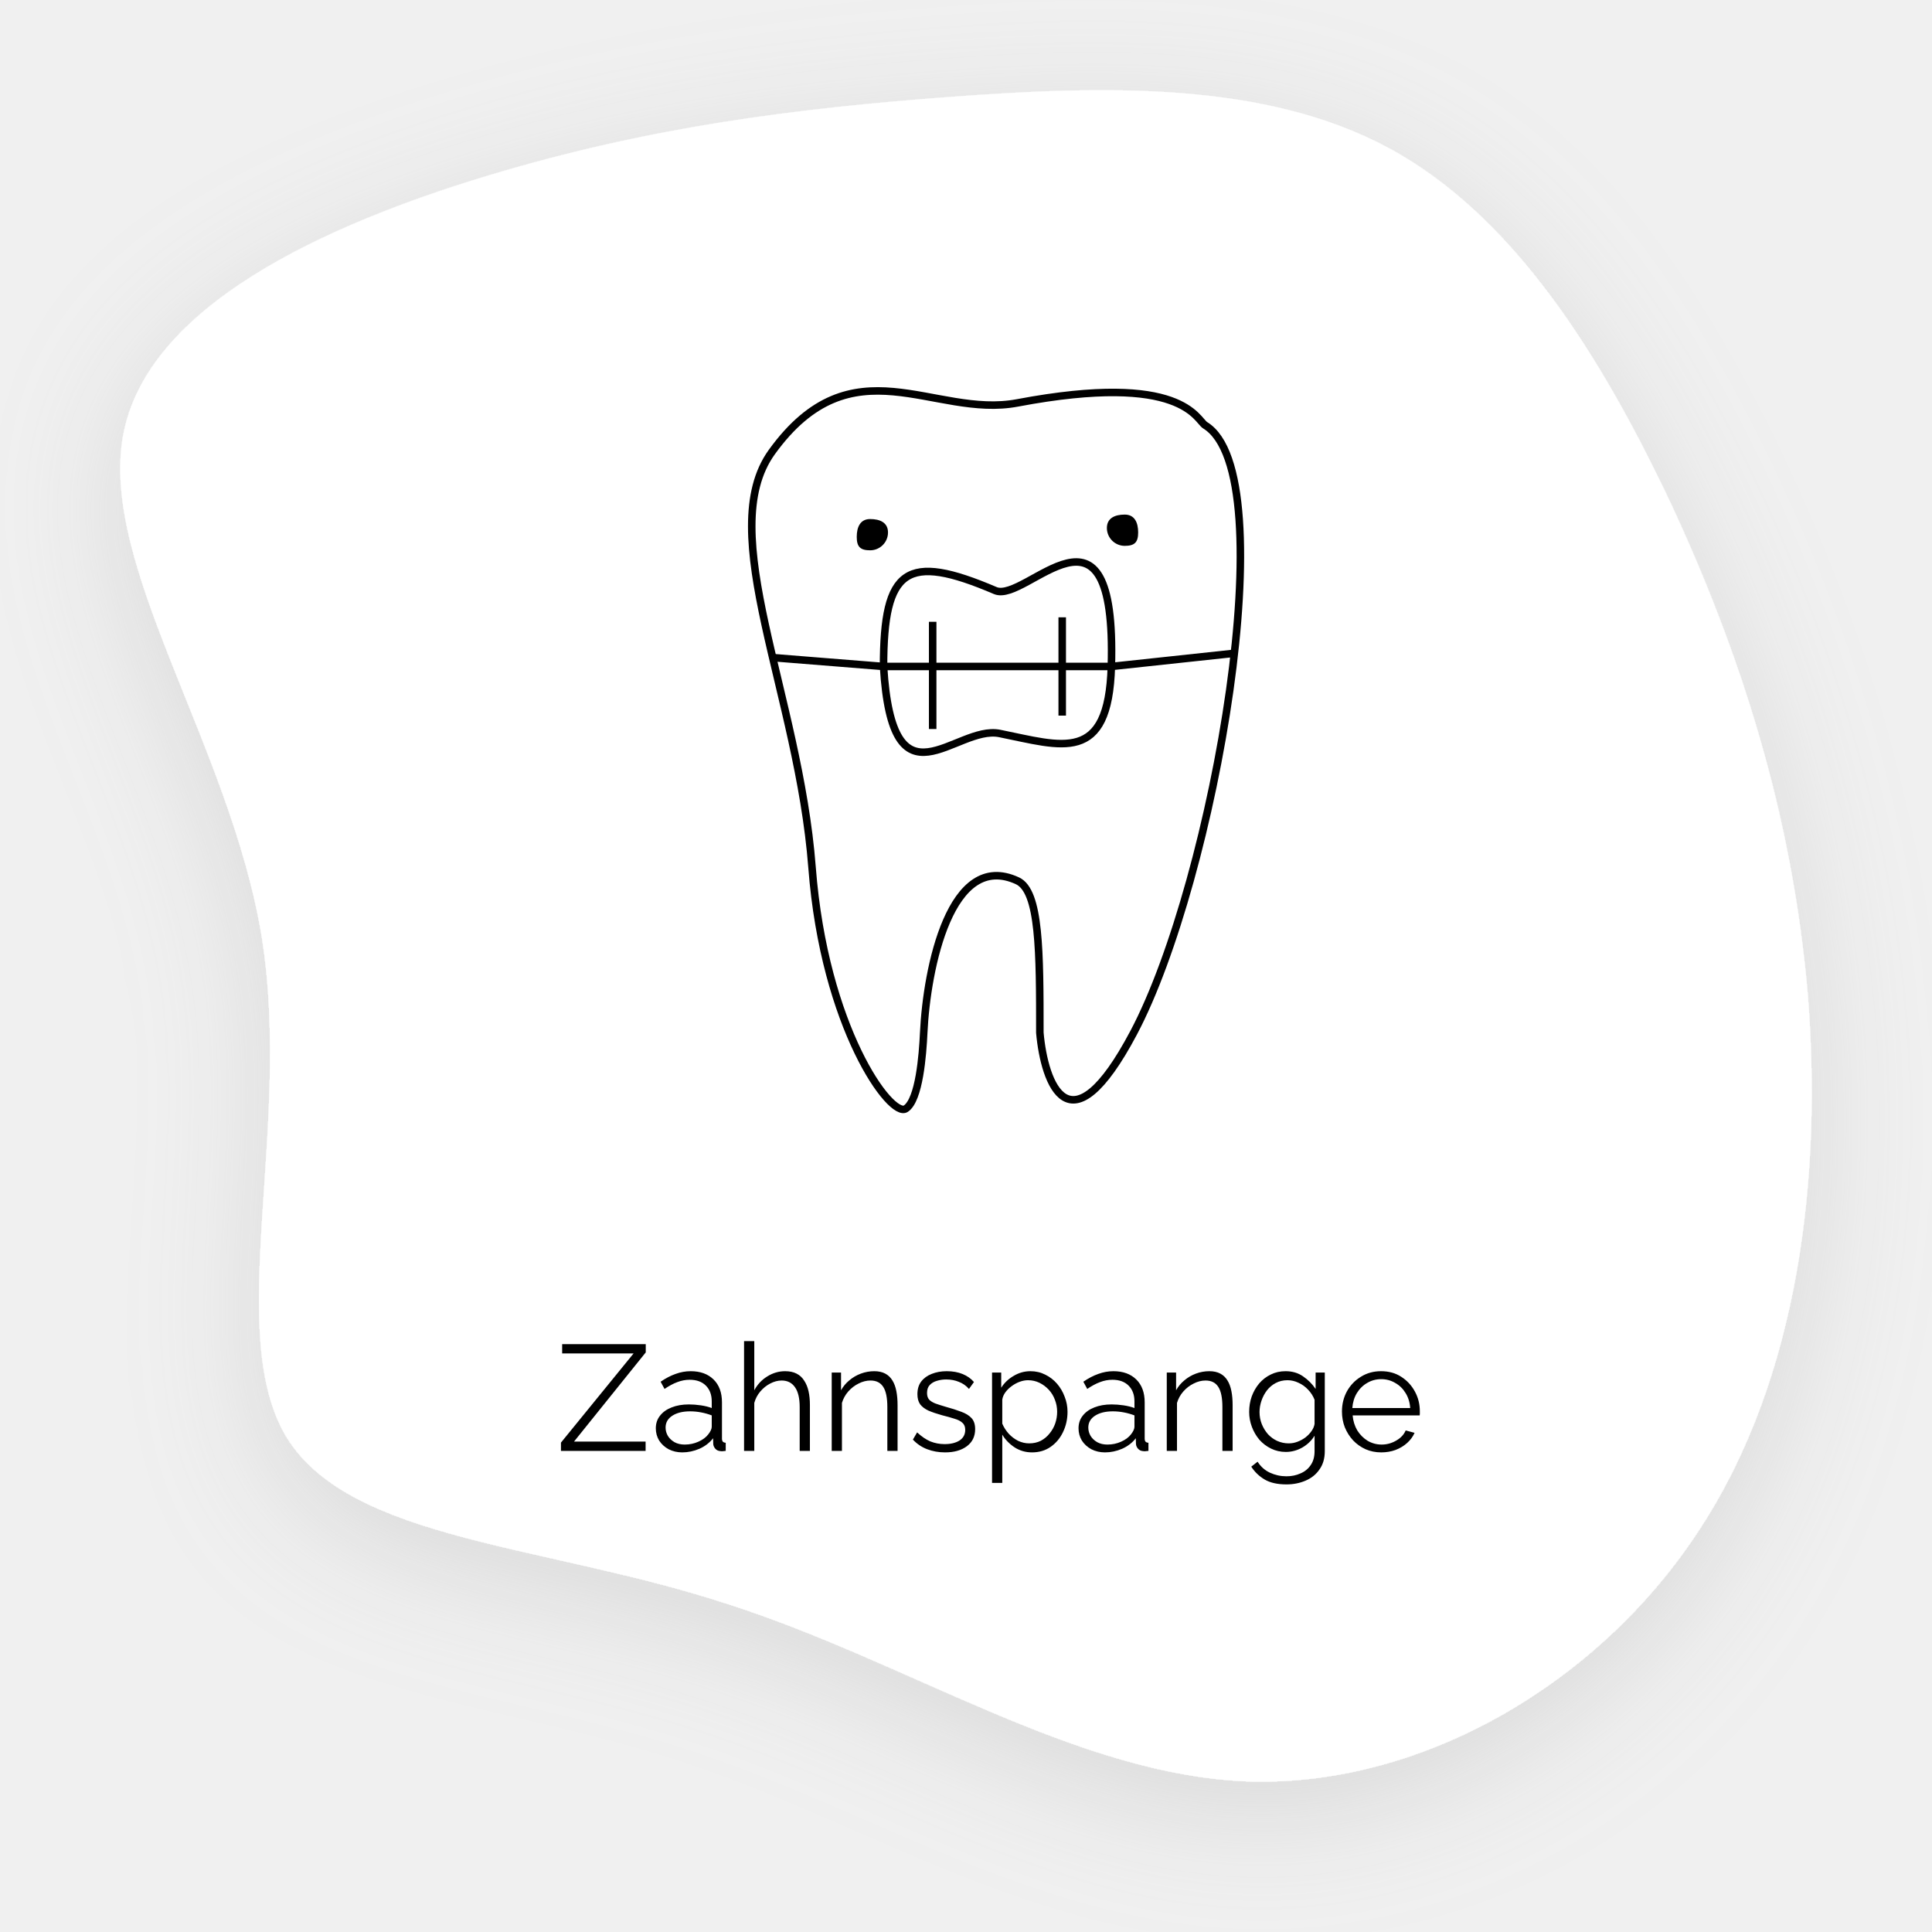
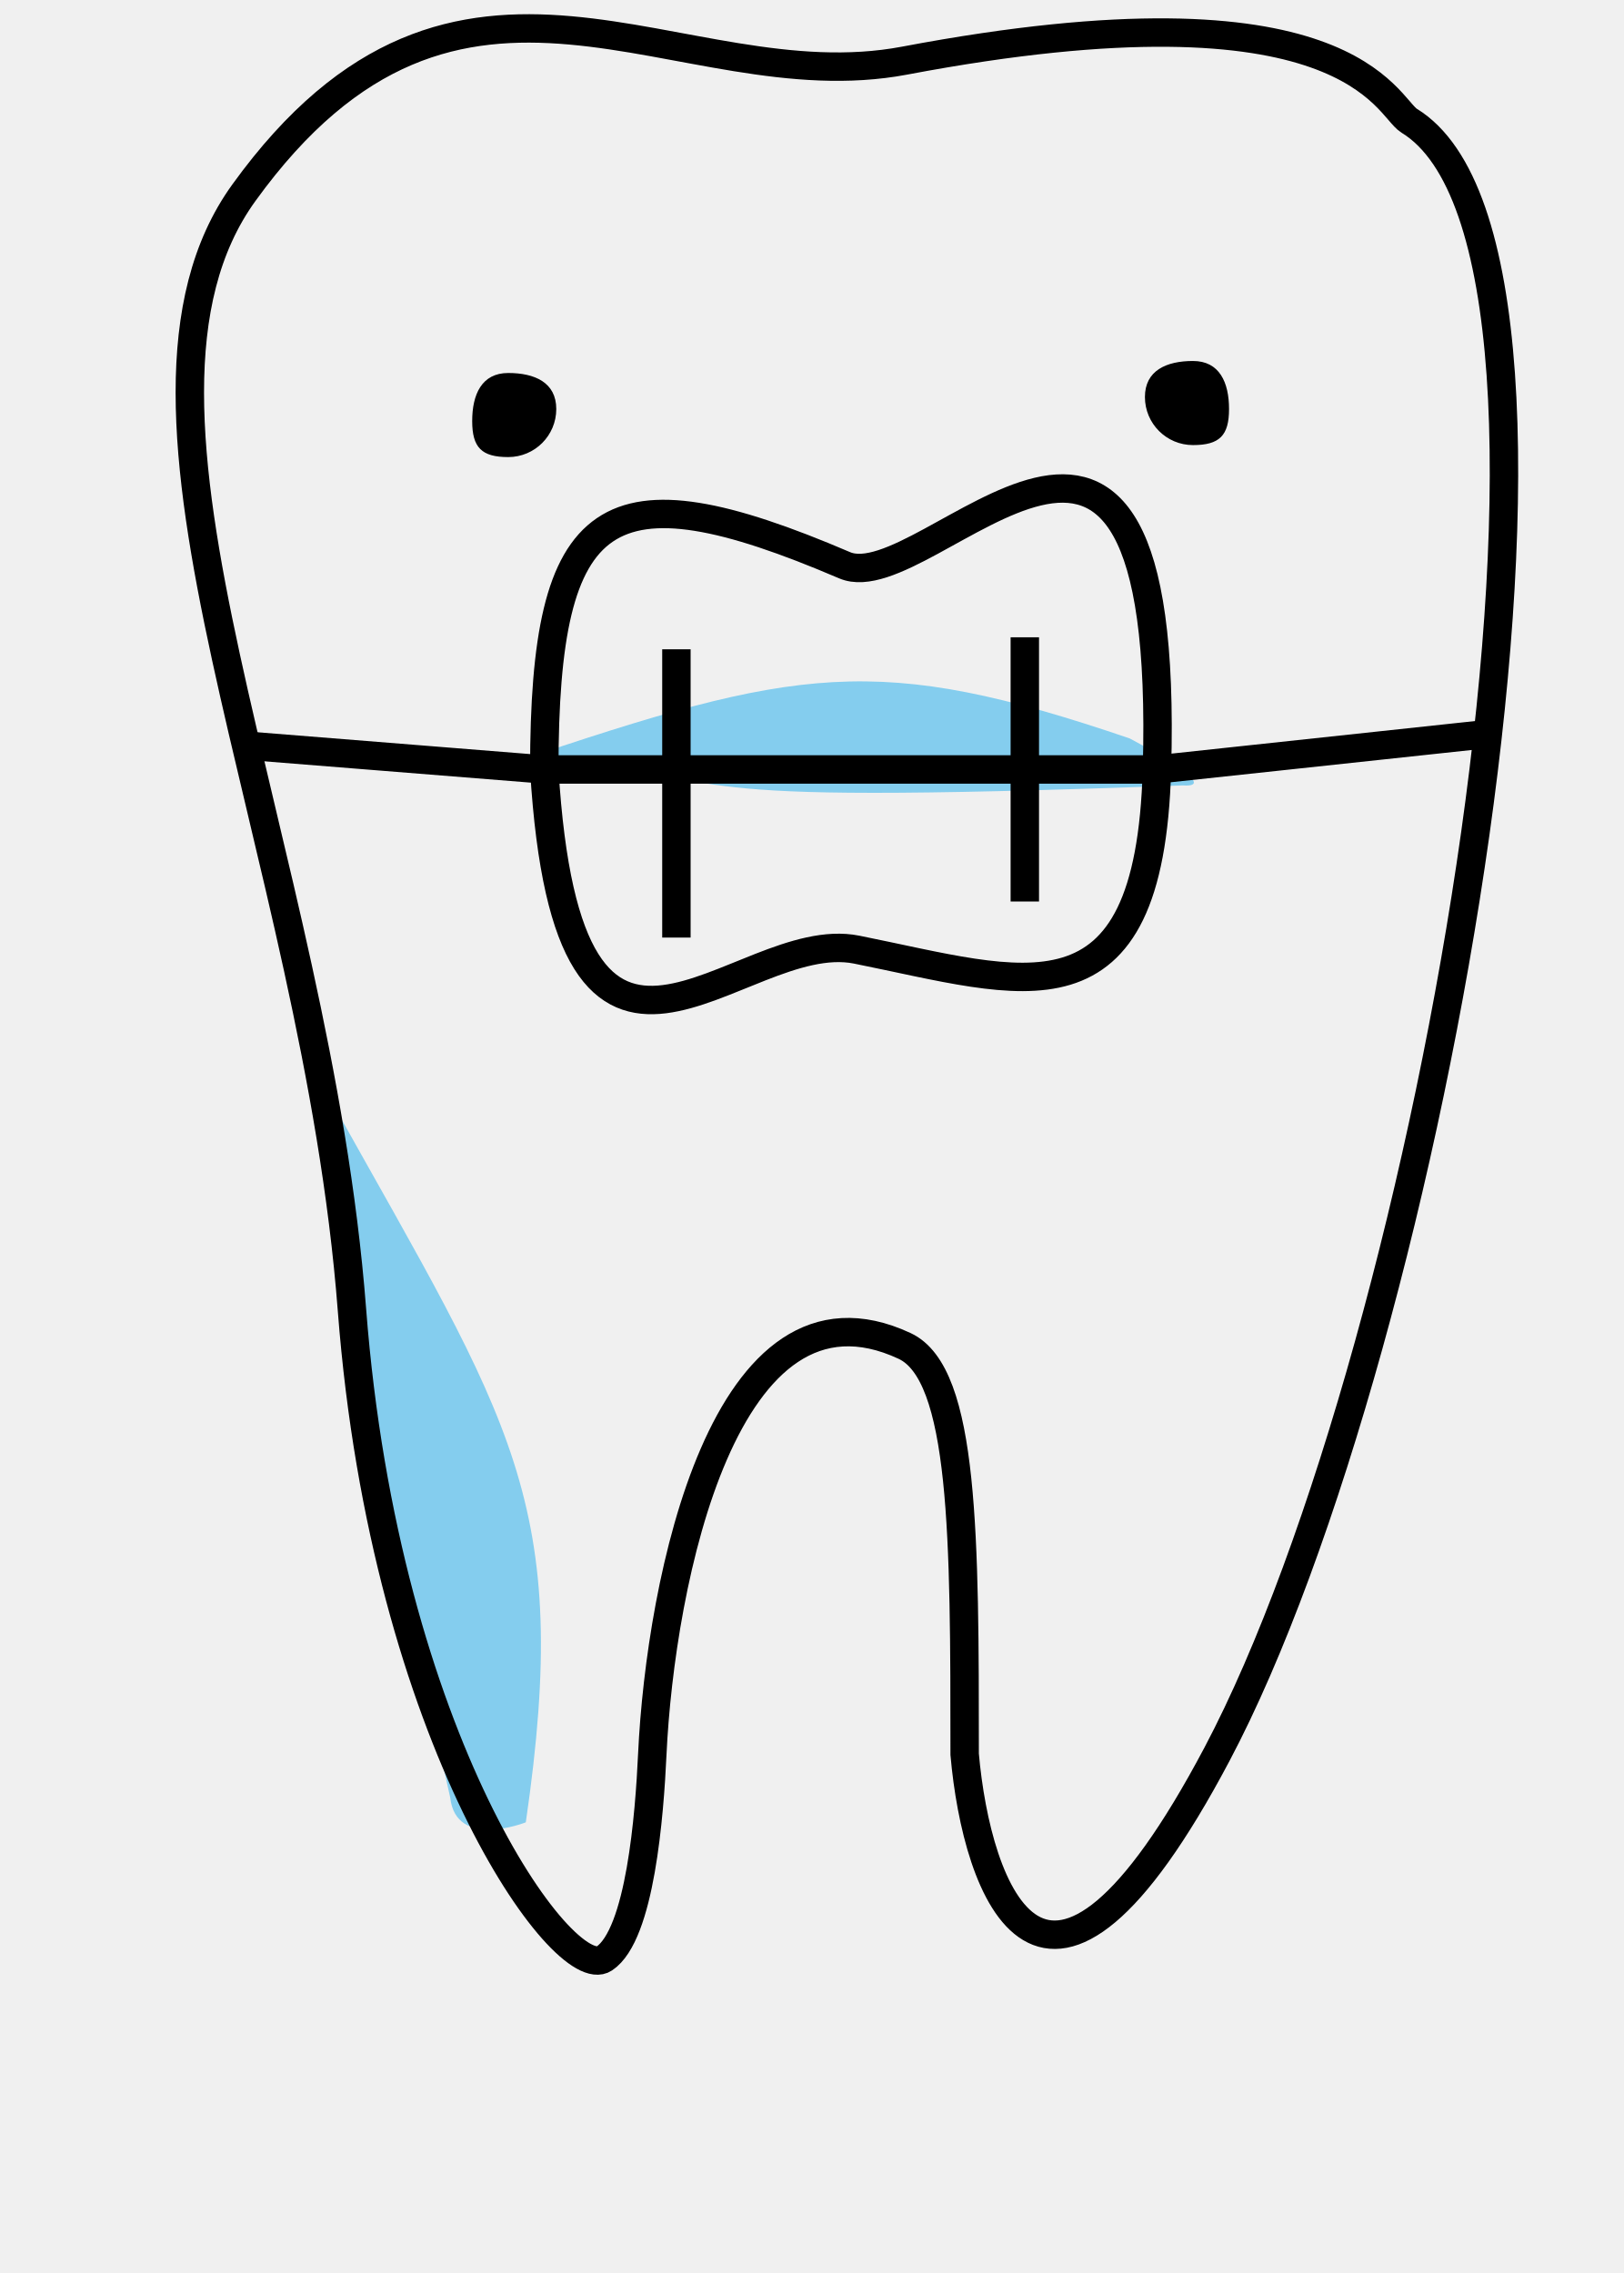
- <svg xmlns="http://www.w3.org/2000/svg" width="257" height="257" viewBox="0 0 257 257" fill="none">
-   <g filter="url(#filter0_d_37_9)">
-     <path d="M184.776 19.721C201.304 28.673 212.918 47.182 222.298 67.057C231.53 86.932 238.379 108.173 240.464 132.144C242.399 156.115 239.421 182.969 226.169 203.299C212.918 223.781 189.392 237.588 166.313 236.981C143.234 236.222 120.899 221.05 96.629 213.313C72.508 205.424 46.599 204.968 38.112 191.162C29.774 177.356 38.857 150.198 34.837 124.71C30.668 99.221 13.246 75.402 16.373 57.954C19.5 40.658 43.324 29.886 64.914 23.363C86.504 16.839 106.009 14.411 126.408 12.894C146.807 11.377 168.248 10.77 184.776 19.721Z" fill="white" />
-   </g>
-   <path d="M74.62 191.9L84.28 180.04H74.78V178.8H85.9V179.9L76.36 191.76H85.88V193H74.62V191.9ZM87.238 190C87.238 189.347 87.425 188.787 87.798 188.32C88.171 187.84 88.685 187.473 89.338 187.22C90.005 186.953 90.772 186.82 91.638 186.82C92.145 186.82 92.671 186.86 93.218 186.94C93.765 187.02 94.251 187.14 94.678 187.3V186.42C94.678 185.54 94.418 184.84 93.898 184.32C93.378 183.8 92.658 183.54 91.738 183.54C91.178 183.54 90.625 183.647 90.078 183.86C89.545 184.06 88.985 184.36 88.398 184.76L87.878 183.8C88.558 183.333 89.225 182.987 89.878 182.76C90.531 182.52 91.198 182.4 91.878 182.4C93.158 182.4 94.171 182.767 94.918 183.5C95.665 184.233 96.038 185.247 96.038 186.54V191.36C96.038 191.547 96.078 191.687 96.158 191.78C96.238 191.86 96.365 191.907 96.538 191.92V193C96.391 193.013 96.265 193.027 96.158 193.04C96.052 193.053 95.972 193.053 95.918 193.04C95.585 193.027 95.332 192.92 95.158 192.72C94.985 192.52 94.891 192.307 94.878 192.08L94.858 191.32C94.391 191.92 93.785 192.387 93.038 192.72C92.291 193.04 91.531 193.2 90.758 193.2C90.091 193.2 89.485 193.06 88.938 192.78C88.405 192.487 87.985 192.1 87.678 191.62C87.385 191.127 87.238 190.587 87.238 190ZM94.218 190.8C94.365 190.613 94.478 190.433 94.558 190.26C94.638 190.087 94.678 189.933 94.678 189.8V188.28C94.225 188.107 93.751 187.973 93.258 187.88C92.778 187.787 92.291 187.74 91.798 187.74C90.825 187.74 90.038 187.933 89.438 188.32C88.838 188.707 88.538 189.233 88.538 189.9C88.538 190.287 88.638 190.653 88.838 191C89.038 191.333 89.332 191.613 89.718 191.84C90.105 192.053 90.558 192.16 91.078 192.16C91.731 192.16 92.338 192.033 92.898 191.78C93.472 191.527 93.912 191.2 94.218 190.8ZM107.737 193H106.377V187.18C106.377 186.007 106.17 185.127 105.757 184.54C105.343 183.94 104.75 183.64 103.977 183.64C103.47 183.64 102.963 183.773 102.457 184.04C101.963 184.293 101.523 184.647 101.137 185.1C100.763 185.54 100.497 186.047 100.337 186.62V193H98.977V178.4H100.337V184.94C100.75 184.167 101.323 183.553 102.057 183.1C102.803 182.633 103.597 182.4 104.437 182.4C105.037 182.4 105.543 182.507 105.957 182.72C106.383 182.933 106.723 183.247 106.977 183.66C107.243 184.06 107.437 184.533 107.557 185.08C107.677 185.613 107.737 186.22 107.737 186.9V193ZM119.397 193H118.037V187.18C118.037 185.953 117.857 185.06 117.497 184.5C117.137 183.927 116.57 183.64 115.797 183.64C115.263 183.64 114.737 183.773 114.217 184.04C113.697 184.293 113.237 184.647 112.837 185.1C112.45 185.54 112.17 186.047 111.997 186.62V193H110.637V182.58H111.877V184.94C112.157 184.433 112.523 183.993 112.977 183.62C113.43 183.233 113.943 182.933 114.517 182.72C115.09 182.507 115.683 182.4 116.297 182.4C116.87 182.4 117.357 182.507 117.757 182.72C118.157 182.933 118.477 183.24 118.717 183.64C118.957 184.027 119.13 184.5 119.237 185.06C119.343 185.607 119.397 186.22 119.397 186.9V193ZM125.717 193.2C124.864 193.2 124.07 193.06 123.337 192.78C122.604 192.5 121.97 192.073 121.437 191.5L121.997 190.54C122.584 191.087 123.17 191.487 123.757 191.74C124.357 191.98 124.99 192.1 125.657 192.1C126.47 192.1 127.13 191.94 127.637 191.62C128.144 191.287 128.397 190.813 128.397 190.2C128.397 189.787 128.27 189.473 128.017 189.26C127.777 189.033 127.424 188.853 126.957 188.72C126.504 188.573 125.957 188.42 125.317 188.26C124.597 188.06 123.99 187.853 123.497 187.64C123.017 187.413 122.65 187.133 122.397 186.8C122.157 186.453 122.037 186.007 122.037 185.46C122.037 184.78 122.204 184.22 122.537 183.78C122.884 183.327 123.35 182.987 123.937 182.76C124.537 182.52 125.204 182.4 125.937 182.4C126.737 182.4 127.444 182.527 128.057 182.78C128.67 183.033 129.17 183.387 129.557 183.84L128.897 184.76C128.524 184.333 128.077 184.02 127.557 183.82C127.05 183.607 126.484 183.5 125.857 183.5C125.43 183.5 125.024 183.56 124.637 183.68C124.25 183.787 123.93 183.973 123.677 184.24C123.437 184.493 123.317 184.847 123.317 185.3C123.317 185.673 123.41 185.967 123.597 186.18C123.784 186.38 124.064 186.553 124.437 186.7C124.81 186.833 125.27 186.98 125.817 187.14C126.604 187.353 127.29 187.573 127.877 187.8C128.464 188.013 128.917 188.293 129.237 188.64C129.557 188.987 129.717 189.473 129.717 190.1C129.717 191.073 129.35 191.833 128.617 192.38C127.884 192.927 126.917 193.2 125.717 193.2ZM137.285 193.2C136.418 193.2 135.638 192.973 134.945 192.52C134.265 192.067 133.725 191.507 133.325 190.84V197.26H131.965V182.58H133.185V184.6C133.598 183.947 134.152 183.42 134.845 183.02C135.538 182.607 136.278 182.4 137.065 182.4C137.785 182.4 138.445 182.553 139.045 182.86C139.645 183.153 140.165 183.553 140.605 184.06C141.045 184.567 141.385 185.147 141.625 185.8C141.878 186.44 142.005 187.107 142.005 187.8C142.005 188.773 141.805 189.673 141.405 190.5C141.018 191.313 140.472 191.967 139.765 192.46C139.058 192.953 138.232 193.2 137.285 193.2ZM136.905 192C137.478 192 137.992 191.887 138.445 191.66C138.898 191.42 139.285 191.1 139.605 190.7C139.938 190.3 140.192 189.853 140.365 189.36C140.538 188.853 140.625 188.333 140.625 187.8C140.625 187.24 140.525 186.707 140.325 186.2C140.138 185.693 139.865 185.247 139.505 184.86C139.145 184.473 138.732 184.167 138.265 183.94C137.798 183.713 137.292 183.6 136.745 183.6C136.398 183.6 136.038 183.667 135.665 183.8C135.292 183.933 134.932 184.127 134.585 184.38C134.252 184.62 133.972 184.893 133.745 185.2C133.518 185.507 133.378 185.833 133.325 186.18V189.38C133.538 189.873 133.825 190.32 134.185 190.72C134.545 191.107 134.958 191.42 135.425 191.66C135.905 191.887 136.398 192 136.905 192ZM143.469 190C143.469 189.347 143.655 188.787 144.029 188.32C144.402 187.84 144.915 187.473 145.569 187.22C146.235 186.953 147.002 186.82 147.869 186.82C148.375 186.82 148.902 186.86 149.449 186.94C149.995 187.02 150.482 187.14 150.909 187.3V186.42C150.909 185.54 150.649 184.84 150.129 184.32C149.609 183.8 148.889 183.54 147.969 183.54C147.409 183.54 146.855 183.647 146.309 183.86C145.775 184.06 145.215 184.36 144.629 184.76L144.109 183.8C144.789 183.333 145.455 182.987 146.109 182.76C146.762 182.52 147.429 182.4 148.109 182.4C149.389 182.4 150.402 182.767 151.149 183.5C151.895 184.233 152.269 185.247 152.269 186.54V191.36C152.269 191.547 152.309 191.687 152.389 191.78C152.469 191.86 152.595 191.907 152.769 191.92V193C152.622 193.013 152.495 193.027 152.389 193.04C152.282 193.053 152.202 193.053 152.149 193.04C151.815 193.027 151.562 192.92 151.389 192.72C151.215 192.52 151.122 192.307 151.109 192.08L151.089 191.32C150.622 191.92 150.015 192.387 149.269 192.72C148.522 193.04 147.762 193.2 146.989 193.2C146.322 193.2 145.715 193.06 145.169 192.78C144.635 192.487 144.215 192.1 143.909 191.62C143.615 191.127 143.469 190.587 143.469 190ZM150.449 190.8C150.595 190.613 150.709 190.433 150.789 190.26C150.869 190.087 150.909 189.933 150.909 189.8V188.28C150.455 188.107 149.982 187.973 149.489 187.88C149.009 187.787 148.522 187.74 148.029 187.74C147.055 187.74 146.269 187.933 145.669 188.32C145.069 188.707 144.769 189.233 144.769 189.9C144.769 190.287 144.869 190.653 145.069 191C145.269 191.333 145.562 191.613 145.949 191.84C146.335 192.053 146.789 192.16 147.309 192.16C147.962 192.16 148.569 192.033 149.129 191.78C149.702 191.527 150.142 191.2 150.449 190.8ZM163.967 193H162.607V187.18C162.607 185.953 162.427 185.06 162.067 184.5C161.707 183.927 161.14 183.64 160.367 183.64C159.834 183.64 159.307 183.773 158.787 184.04C158.267 184.293 157.807 184.647 157.407 185.1C157.02 185.54 156.74 186.047 156.567 186.62V193H155.207V182.58H156.447V184.94C156.727 184.433 157.094 183.993 157.547 183.62C158 183.233 158.514 182.933 159.087 182.72C159.66 182.507 160.254 182.4 160.867 182.4C161.44 182.4 161.927 182.507 162.327 182.72C162.727 182.933 163.047 183.24 163.287 183.64C163.527 184.027 163.7 184.5 163.807 185.06C163.914 185.607 163.967 186.22 163.967 186.9V193ZM171.047 193.14C170.341 193.14 169.687 192.993 169.087 192.7C168.487 192.407 167.967 192.013 167.527 191.52C167.101 191.013 166.767 190.44 166.527 189.8C166.287 189.16 166.167 188.5 166.167 187.82C166.167 187.087 166.281 186.4 166.507 185.76C166.747 185.107 167.081 184.527 167.507 184.02C167.947 183.513 168.461 183.12 169.047 182.84C169.634 182.547 170.287 182.4 171.007 182.4C171.901 182.4 172.674 182.627 173.327 183.08C173.994 183.533 174.554 184.093 175.007 184.76V182.58H176.227V193.04C176.227 194 175.994 194.807 175.527 195.46C175.074 196.127 174.454 196.627 173.667 196.96C172.894 197.293 172.047 197.46 171.127 197.46C169.941 197.46 168.981 197.247 168.247 196.82C167.514 196.393 166.914 195.82 166.447 195.1L167.287 194.44C167.701 195.093 168.247 195.58 168.927 195.9C169.621 196.22 170.354 196.38 171.127 196.38C171.807 196.38 172.427 196.253 172.987 196C173.561 195.76 174.014 195.393 174.347 194.9C174.694 194.407 174.867 193.787 174.867 193.04V190.98C174.467 191.633 173.921 192.16 173.227 192.56C172.534 192.947 171.807 193.14 171.047 193.14ZM171.427 192C171.841 192 172.234 191.927 172.607 191.78C172.994 191.633 173.347 191.44 173.667 191.2C173.987 190.947 174.254 190.667 174.467 190.36C174.681 190.053 174.814 189.74 174.867 189.42V186.2C174.667 185.693 174.381 185.247 174.007 184.86C173.634 184.46 173.207 184.153 172.727 183.94C172.261 183.713 171.774 183.6 171.267 183.6C170.681 183.6 170.154 183.727 169.687 183.98C169.234 184.22 168.847 184.547 168.527 184.96C168.221 185.36 167.981 185.813 167.807 186.32C167.634 186.827 167.547 187.333 167.547 187.84C167.547 188.4 167.647 188.933 167.847 189.44C168.047 189.933 168.321 190.38 168.667 190.78C169.027 191.167 169.441 191.467 169.907 191.68C170.387 191.893 170.894 192 171.427 192ZM183.73 193.2C182.984 193.2 182.29 193.06 181.65 192.78C181.01 192.487 180.457 192.093 179.99 191.6C179.524 191.093 179.157 190.513 178.89 189.86C178.637 189.207 178.51 188.507 178.51 187.76C178.51 186.787 178.73 185.893 179.17 185.08C179.624 184.267 180.244 183.62 181.03 183.14C181.817 182.647 182.71 182.4 183.71 182.4C184.737 182.4 185.63 182.647 186.39 183.14C187.164 183.633 187.77 184.287 188.21 185.1C188.65 185.9 188.87 186.78 188.87 187.74C188.87 187.847 188.87 187.953 188.87 188.06C188.87 188.153 188.864 188.227 188.85 188.28H179.93C179.997 189.027 180.204 189.693 180.55 190.28C180.91 190.853 181.37 191.313 181.93 191.66C182.504 191.993 183.124 192.16 183.79 192.16C184.47 192.16 185.11 191.987 185.71 191.64C186.324 191.293 186.75 190.84 186.99 190.28L188.17 190.6C187.957 191.093 187.63 191.54 187.19 191.94C186.75 192.34 186.23 192.653 185.63 192.88C185.044 193.093 184.41 193.2 183.73 193.2ZM179.89 187.3H187.59C187.537 186.54 187.33 185.873 186.97 185.3C186.624 184.727 186.164 184.28 185.59 183.96C185.03 183.627 184.41 183.46 183.73 183.46C183.05 183.46 182.43 183.627 181.87 183.96C181.31 184.28 180.85 184.733 180.49 185.32C180.144 185.893 179.944 186.553 179.89 187.3Z" fill="black" />
-   <path d="M135.353 117.172C126.44 113.013 123.271 128.858 122.875 137.375C122.736 140.347 122.281 146.289 120.498 147.477C118.52 148.795 109.659 136.719 108.02 115.39C106.239 92.217 94.951 70.825 102.672 60.13C113.372 45.309 124.157 55.711 135.353 53.593C157.343 49.435 159.179 55.874 160.309 56.565C171.009 63.103 161.498 117.172 150.802 137.375C142.246 153.537 138.918 144.109 138.324 137.375C138.324 126.679 138.324 118.558 135.353 117.172Z" stroke="black" strokeWidth="2" />
-   <path d="M102.676 87.468L117.531 88.656M117.531 88.656C117.531 75.582 120.568 73.497 132.386 78.555C136.545 80.335 148.548 63.698 147.835 88.656M117.531 88.656C118.719 108.263 127.038 96.38 132.98 97.569C141.22 99.217 147.462 101.723 147.835 88.656M117.531 88.656H147.835M147.835 88.656L164.472 86.872M124.067 82.712V96.973M141.299 82.118V95.19" stroke="black" strokeWidth="2" />
-   <path d="M151.401 70.828C151.401 72.141 150.931 72.611 149.618 72.611C148.305 72.611 147.241 71.546 147.241 70.234C147.241 68.921 148.305 68.451 149.618 68.451C150.931 68.451 151.401 69.515 151.401 70.828Z" fill="black" />
-   <path d="M113.966 71.422C113.966 72.734 114.436 73.204 115.748 73.204C117.061 73.204 118.125 72.14 118.125 70.828C118.125 69.515 117.061 69.045 115.748 69.045C114.436 69.045 113.966 70.109 113.966 71.422Z" fill="black" />
-   <defs>
-     <filter id="filter0_d_37_9" x="0" y="0" width="257" height="257" filterUnits="userSpaceOnUse" color-interpolation-filters="sRGB">
-       <feFlood flood-opacity="0" result="BackgroundImageFix" />
-       <feColorMatrix in="SourceAlpha" type="matrix" values="0 0 0 0 0 0 0 0 0 0 0 0 0 0 0 0 0 0 127 0" result="hardAlpha" />
-       <feOffset dy="4" />
-       <feGaussianBlur stdDeviation="8" />
-       <feComposite in2="hardAlpha" operator="out" />
-       <feColorMatrix type="matrix" values="0 0 0 0 0.592 0 0 0 0 0.592 0 0 0 0 0.592 0 0 0 0.25 0" />
-       <feBlend mode="normal" in2="BackgroundImageFix" result="effect1_dropShadow_37_9" />
-       <feBlend mode="normal" in="SourceGraphic" in2="effect1_dropShadow_37_9" result="shape" />
-     </filter>
-   </defs>
+ <svg xmlns="http://www.w3.org/2000/svg" width="50" height="70" viewBox="0 0 50 80" fill="none">
+   <path d="M38.05 27.643C17.732 28.392 24.274 27.341 14.453 26.848C24.51 23.448 27.291 22.961 36.179 25.987C36.179 25.987 39.575 27.756 38.05 27.643Z" fill="#84CDEE" />
+   <path d="M12.272 63.265C6.871 39.137 9.72 50.685 8.132 38.832C14.428 50.103 16.58 52.838 14.933 64.138C14.933 64.138 12.476 65.114 12.272 63.265Z" fill="#84CDEE" />
+   <path d="M39.681 14.396C39.681 15.33 39.346 15.665 38.412 15.665C37.478 15.665 36.721 14.908 36.721 13.973C36.721 13.04 37.478 12.705 38.412 12.705C39.346 12.705 39.681 13.462 39.681 14.396Z" fill="black" />
+   <path d="M13.046 14.819C13.046 15.753 13.38 16.087 14.314 16.087C15.248 16.087 16.005 15.33 16.005 14.396C16.005 13.462 15.248 13.128 14.314 13.128C13.38 13.128 13.046 13.885 13.046 14.819Z" fill="black" />
+   <path d="M5.013 26.236L15.583 27.082M15.583 27.082C15.583 17.779 17.744 16.295 26.152 19.894C29.111 21.161 37.652 9.323 37.144 27.082M15.583 27.082C16.428 41.032 22.347 32.577 26.575 33.423C32.438 34.596 36.879 36.379 37.144 27.082M15.583 27.082H37.144M37.144 27.082L48.982 25.812M20.233 22.852V32.999M32.494 22.429V31.73" stroke="black" />
+   <path d="M28.263 47.371C21.921 44.411 19.666 55.685 19.384 61.745C19.286 63.859 18.962 68.087 17.693 68.933C16.286 69.871 9.981 61.278 8.815 46.103C7.548 29.614 -0.483 14.394 5.01 6.785C12.623 -3.761 20.297 3.64 28.263 2.134C43.908 -0.825 45.215 3.756 46.019 4.248C53.632 8.9 46.865 47.37 39.255 61.745C33.167 73.245 30.799 66.536 30.377 61.745C30.377 54.135 30.377 48.357 28.263 47.371Z" stroke="black" />
</svg>
